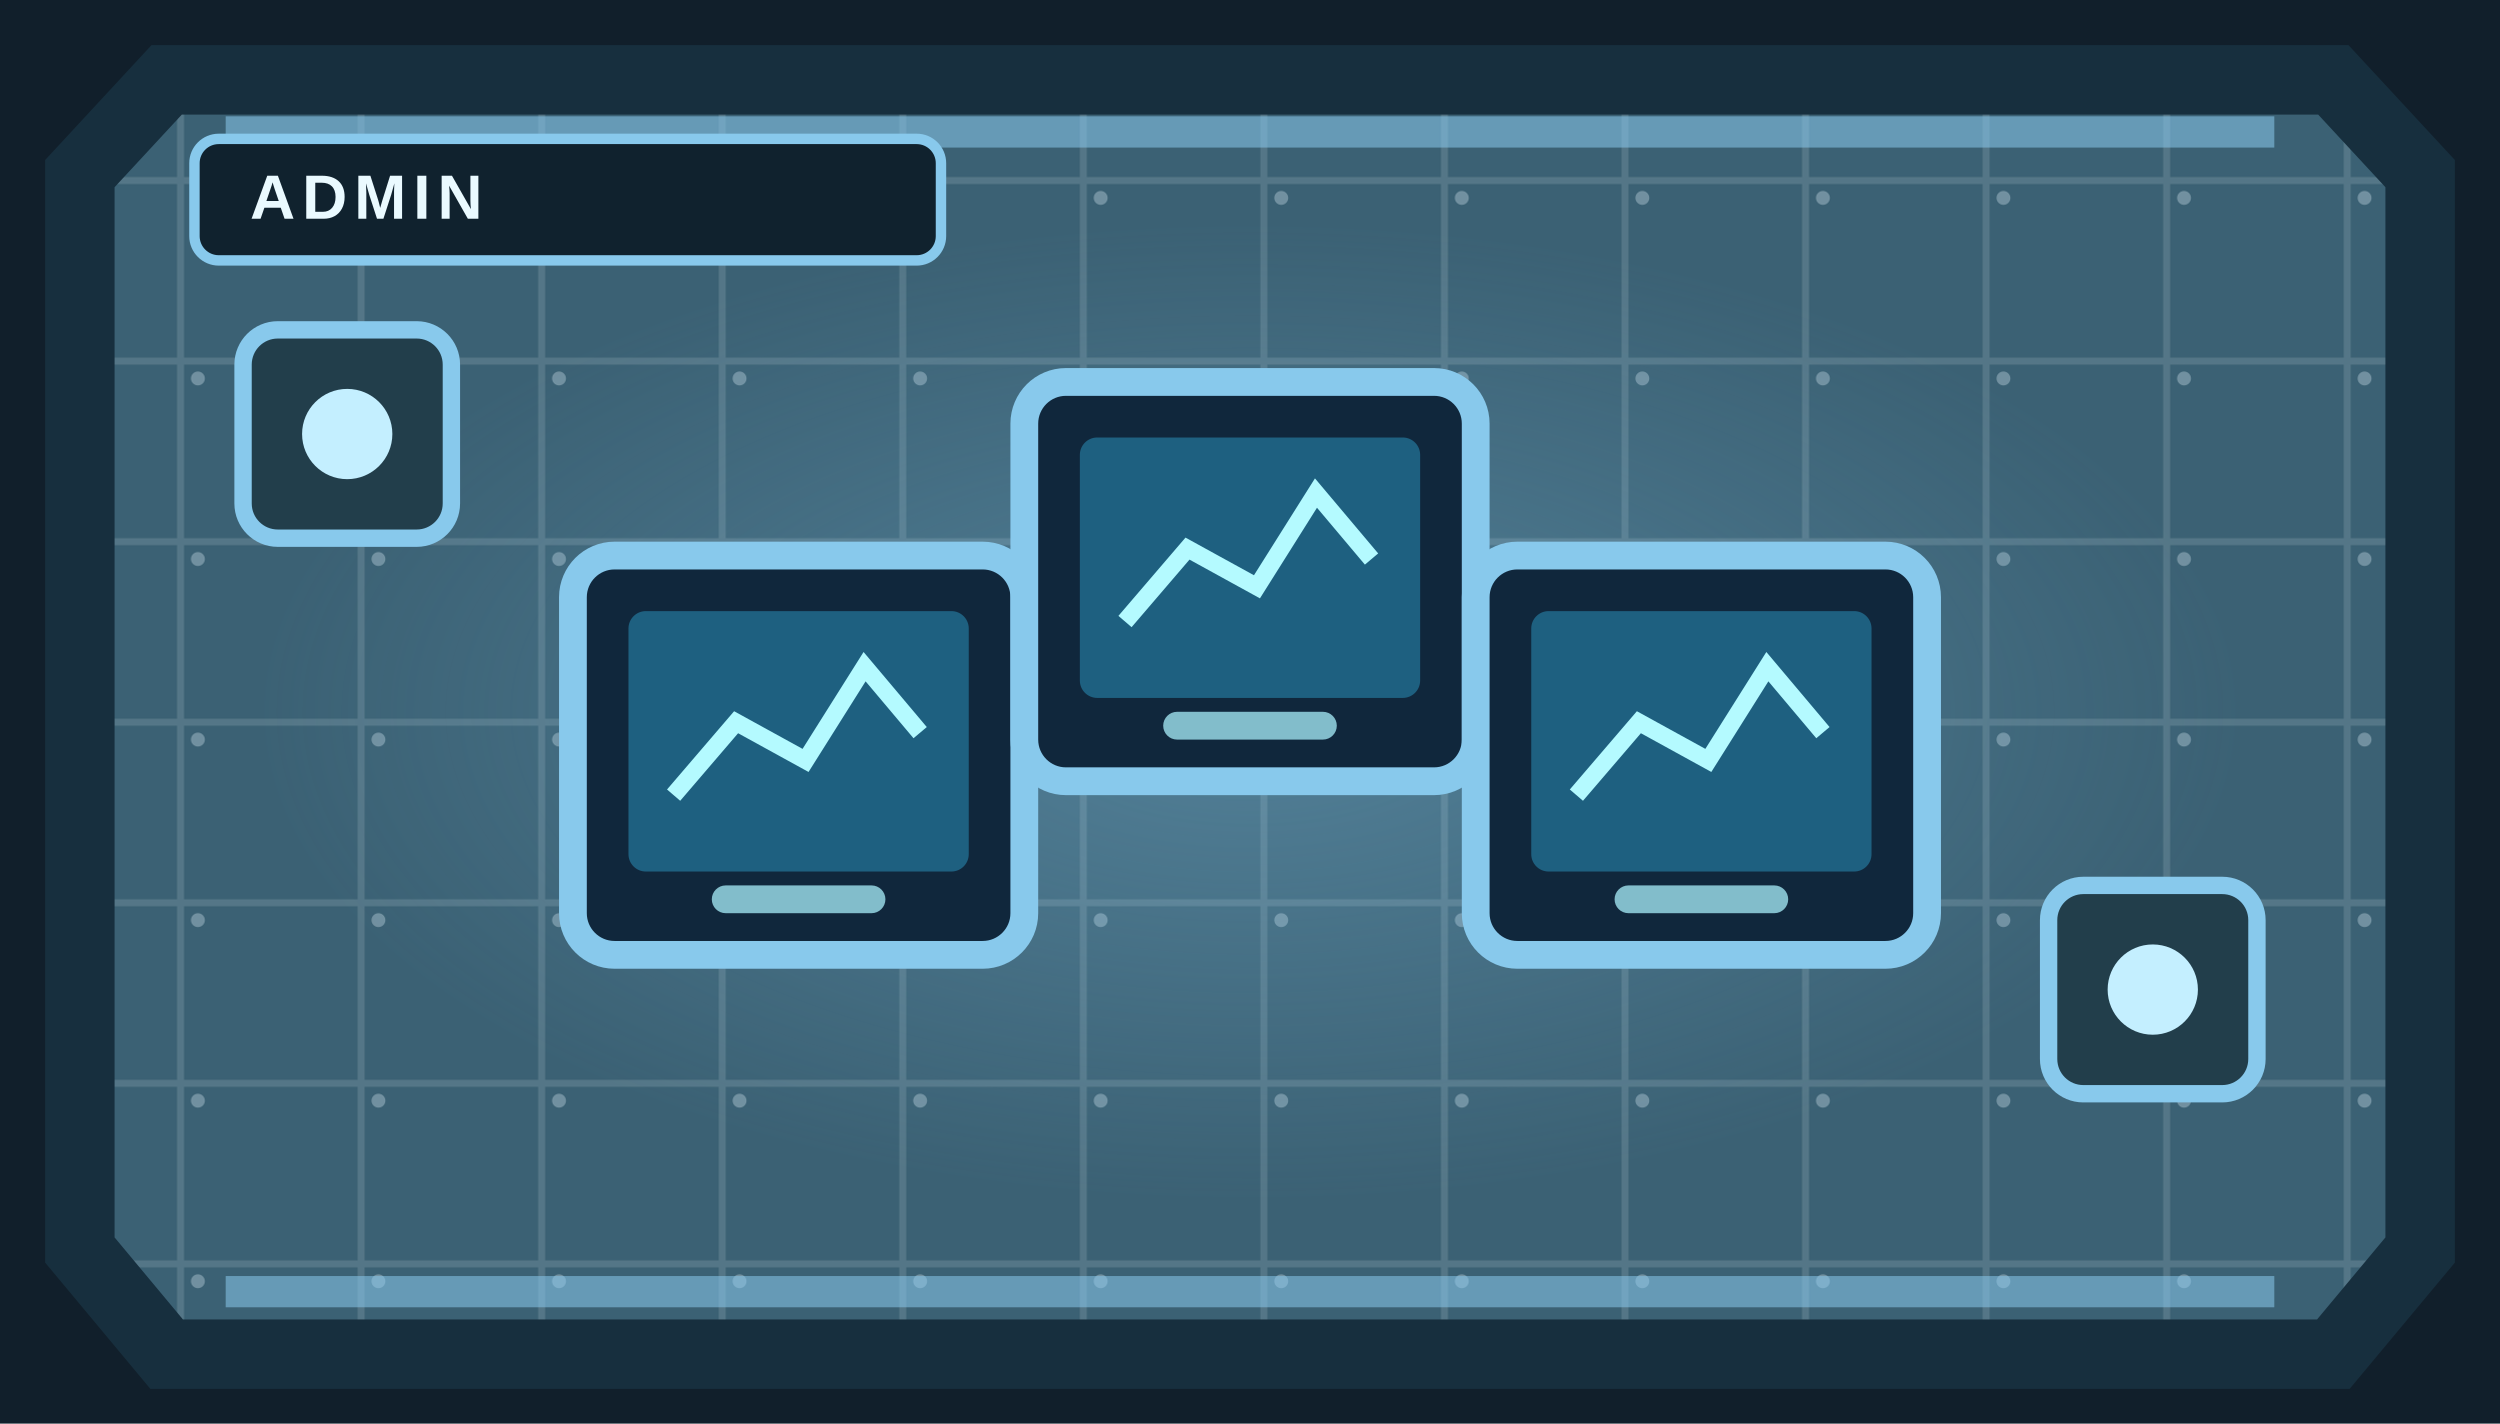
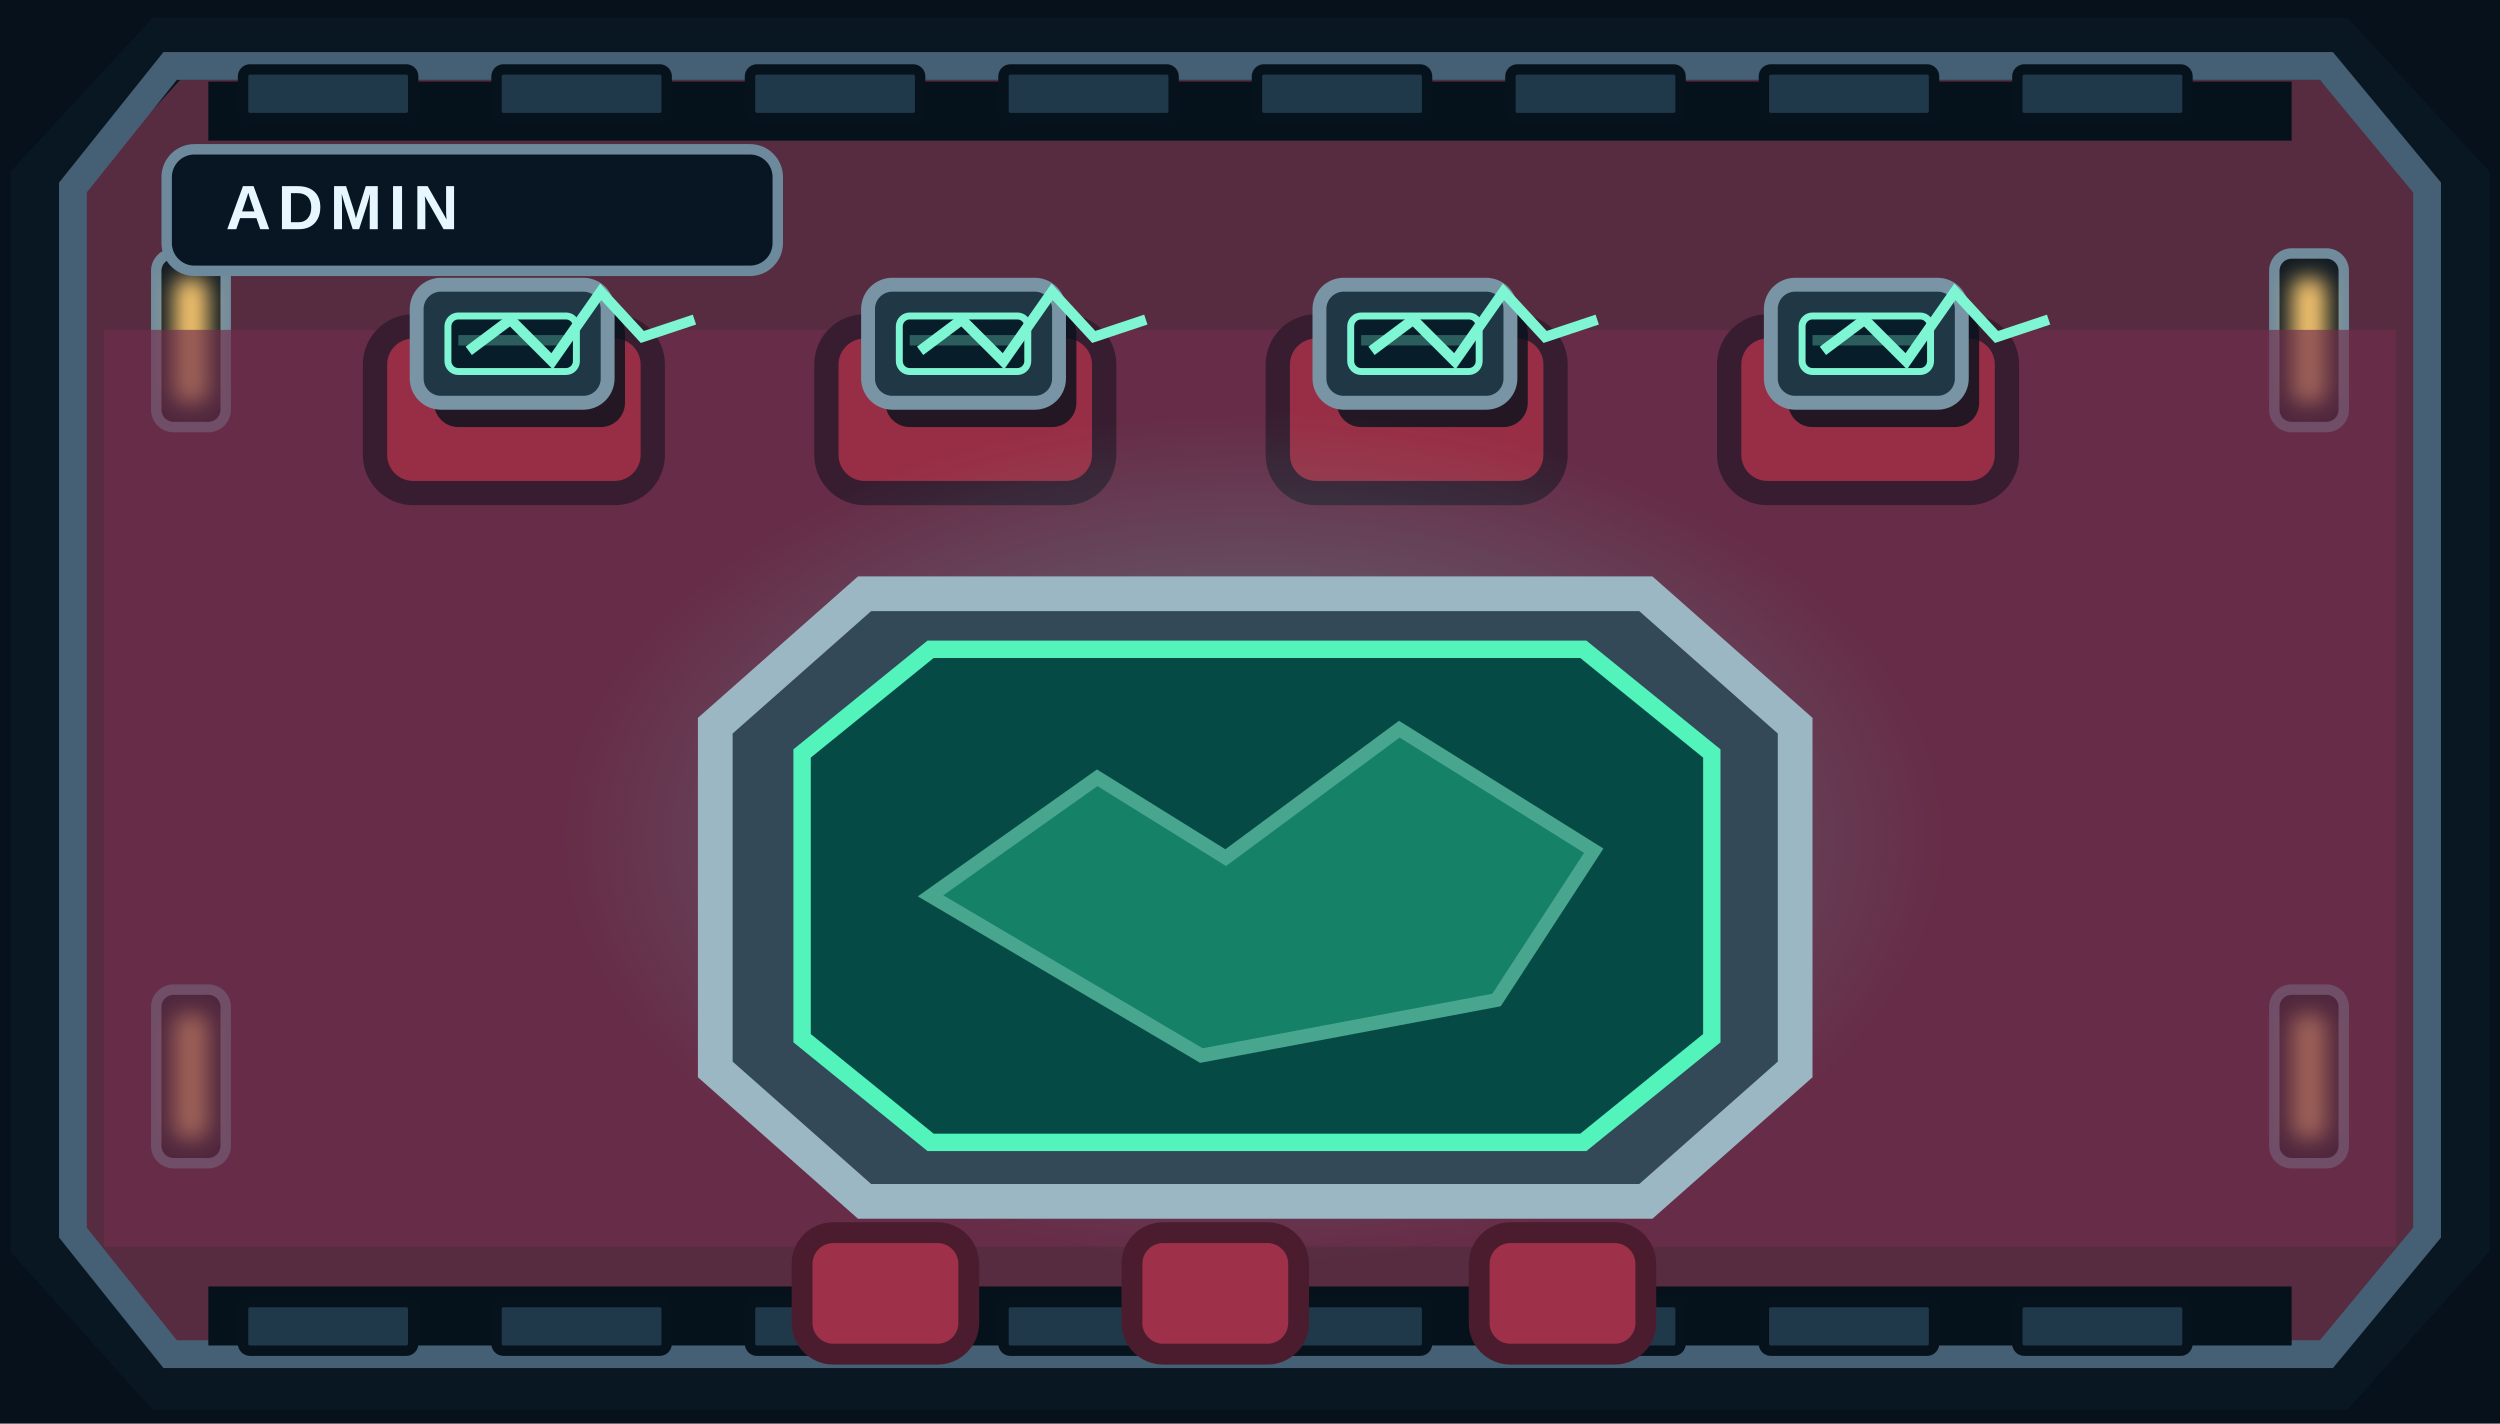
<svg xmlns="http://www.w3.org/2000/svg" width="720" height="410" viewBox="0 0 720 410">
  <defs>
-     <pattern id="floor" width="52" height="52" patternUnits="userSpaceOnUse">
-       <rect width="52" height="52" fill="#3b6174" />
-       <path d="M0 0H52V52H0Z" stroke="#d4e5e9" stroke-opacity=".16" stroke-width="2" fill="none" />
-       <circle cx="5" cy="5" r="2" fill="#d6e9f0" opacity=".35" />
+     <pattern id="tiles" width="44" height="44" patternUnits="userSpaceOnUse">
+       <rect width="44" height="44" fill="#24323e" />
+       <path d="M0 0H44V44H0Z" stroke="#8da6b3" stroke-opacity=".18" fill="none" />
+       <path d="M0 44L44 0" stroke="#07131d" opacity=".12" />
    </pattern>
-     <radialGradient id="glow">
-       <stop stop-color="#88c9ec" stop-opacity=".3" />
-       <stop offset="1" stop-color="#88c9ec" stop-opacity="0" />
+     <pattern id="medtiles" width="46" height="46" patternUnits="userSpaceOnUse">
+       <rect width="46" height="46" fill="#91b8c6" />
+       <path d="M0 0H46V46H0Z" stroke="#d9f3f5" stroke-opacity=".45" fill="none" />
+     </pattern>
+     <filter id="bloom" x="-100%" y="-100%" width="300%" height="300%">
+       <feGaussianBlur stdDeviation="3" />
+     </filter>
+     <radialGradient id="purple">
+       <stop stop-color="#b954ff" stop-opacity=".6" />
+       <stop offset="1" stop-color="#b954ff" stop-opacity="0" />
+     </radialGradient>
+     <radialGradient id="teal">
+       <stop stop-color="#5bffe6" stop-opacity=".38" />
+       <stop offset="1" stop-color="#5bffe6" stop-opacity="0" />
    </radialGradient>
  </defs>
-   <rect width="720" height="410" fill="#111f2b" />
-   <path d="M48 23H672L697 50V360L672 390H48L23 360V50Z" fill="url(#floor)" stroke="#172f3e" stroke-width="20" />
-   <path d="M65 38H655M65 372H655" stroke="#88c9ec" stroke-opacity=".55" stroke-width="9" />
-   <rect x="75" y="65" width="570" height="280" rx="60" fill="url(#glow)" />
-   <g transform="translate(360 205)">
-     <g transform="translate(-130 20)">
-       <rect x="-65" y="-65" width="130" height="115" rx="12" fill="#10273c" stroke="#88c9ec" stroke-width="8" />
-       <rect x="-49" y="-49" width="98" height="75" rx="5" fill="#1e6080" />
-       <path d="M-36 4L-18-17L2-6L19-33L35-14" fill="none" stroke="#b4faff" stroke-width="5" />
-       <rect x="-25" y="30" width="50" height="8" rx="4" fill="#82bdcb" />
-     </g>
-     <g transform="translate(0 -30)">
-       <rect x="-65" y="-65" width="130" height="115" rx="12" fill="#10273c" stroke="#88c9ec" stroke-width="8" />
-       <rect x="-49" y="-49" width="98" height="75" rx="5" fill="#1e6080" />
-       <path d="M-36 4L-18-17L2-6L19-33L35-14" fill="none" stroke="#b4faff" stroke-width="5" />
-       <rect x="-25" y="30" width="50" height="8" rx="4" fill="#82bdcb" />
-     </g>
-     <g transform="translate(130 20)">
-       <rect x="-65" y="-65" width="130" height="115" rx="12" fill="#10273c" stroke="#88c9ec" stroke-width="8" />
-       <rect x="-49" y="-49" width="98" height="75" rx="5" fill="#1e6080" />
-       <path d="M-36 4L-18-17L2-6L19-33L35-14" fill="none" stroke="#b4faff" stroke-width="5" />
-       <rect x="-25" y="30" width="50" height="8" rx="4" fill="#82bdcb" />
-     </g>
+   <rect width="720" height="410" fill="#06111b" />
+   <path d="M48 14H672L708 53V357L672 397H48L12 357V53Z" fill="#572c40" stroke="#091722" stroke-width="18" />
+   <path d="M49 19H670L699 54V355L670 390H49L21 355V54Z" fill="none" stroke="#456074" stroke-width="8" />
+   <path d="M60 32H660M60 379H660" stroke="#06121b" stroke-width="17" />
+   <g fill="#20394a" stroke="#07131c" stroke-width="3">
+     <rect x="70" y="20" width="49" height="14" rx="2" />
+     <rect x="70" y="375" width="49" height="14" rx="2" />
+     <rect x="143" y="20" width="49" height="14" rx="2" />
+     <rect x="143" y="375" width="49" height="14" rx="2" />
+     <rect x="216" y="20" width="49" height="14" rx="2" />
+     <rect x="216" y="375" width="49" height="14" rx="2" />
+     <rect x="289" y="20" width="49" height="14" rx="2" />
+     <rect x="289" y="375" width="49" height="14" rx="2" />
+     <rect x="362" y="20" width="49" height="14" rx="2" />
+     <rect x="362" y="375" width="49" height="14" rx="2" />
+     <rect x="435" y="20" width="49" height="14" rx="2" />
+     <rect x="435" y="375" width="49" height="14" rx="2" />
+     <rect x="508" y="20" width="49" height="14" rx="2" />
+     <rect x="508" y="375" width="49" height="14" rx="2" />
+     <rect x="581" y="20" width="49" height="14" rx="2" />
+     <rect x="581" y="375" width="49" height="14" rx="2" />
  </g>
-   <g fill="#223e4b" stroke="#88c9ec" stroke-width="5">
-     <rect x="70" y="95" width="60" height="60" rx="10" />
-     <rect x="590" y="255" width="60" height="60" rx="10" />
-   </g>
-   <g fill="#c4efff">
-     <circle cx="100" cy="125" r="13" />
-     <circle cx="620" cy="285" r="13" />
-   </g>
-   <rect x="56" y="40" width="215" height="35" rx="7" fill="#10222e" stroke="#88c9ec" stroke-width="3" />
-   <text x="72" y="63" fill="#eafaff" font-family="Arial" font-size="18" font-weight="bold" letter-spacing="2">ADMIN</text>
+   <rect x="45" y="73" width="20" height="50" rx="5" fill="#111b23" stroke="#708b9c" stroke-width="3" />
+   <rect x="50" y="80" width="10" height="36" rx="3" fill="#f6c56e" filter="url(#bloom)" />
+   <rect x="45" y="285" width="20" height="50" rx="5" fill="#111b23" stroke="#708b9c" stroke-width="3" />
+   <rect x="50" y="292" width="10" height="36" rx="3" fill="#f6c56e" filter="url(#bloom)" />
+   <rect x="655" y="73" width="20" height="50" rx="5" fill="#111b23" stroke="#708b9c" stroke-width="3" />
+   <rect x="660" y="80" width="10" height="36" rx="3" fill="#f6c56e" filter="url(#bloom)" />
+   <rect x="655" y="285" width="20" height="50" rx="5" fill="#111b23" stroke="#708b9c" stroke-width="3" />
+   <rect x="660" y="292" width="10" height="36" rx="3" fill="#f6c56e" filter="url(#bloom)" />
+   <path d="M30 95H690V359H30Z" fill="#702d4b" opacity=".65" />
+   <rect x="108" y="94" width="80" height="48" rx="11" fill="#982e45" stroke="#381d30" stroke-width="7" />
+   <rect x="125" y="89" width="55" height="34" rx="7" fill="#07121c" opacity=".8" />
+   <rect x="120" y="82" width="55" height="34" rx="7" fill="#203746" stroke="#7894a5" stroke-width="4" />
+   <path d="M130 92h35" stroke="#a8c7d4" opacity=".5" stroke-width="3" />
+   <rect x="129" y="91" width="37" height="16" rx="3" fill="#071d2a" stroke="#7ef6d4" stroke-width="2" />
+   <path d="M135 101.04l12 -9 12 12 14 -20 12 13 15 -5" stroke="#7ef6d4" stroke-width="3" fill="none" />
+   <path d="M132 98h31" stroke="#7ef6d4" opacity=".3" stroke-width="3" />
+   <rect x="238" y="94" width="80" height="48" rx="11" fill="#982e45" stroke="#381d30" stroke-width="7" />
+   <rect x="255" y="89" width="55" height="34" rx="7" fill="#07121c" opacity=".8" />
+   <rect x="250" y="82" width="55" height="34" rx="7" fill="#203746" stroke="#7894a5" stroke-width="4" />
+   <path d="M260 92h35" stroke="#a8c7d4" opacity=".5" stroke-width="3" />
+   <rect x="259" y="91" width="37" height="16" rx="3" fill="#071d2a" stroke="#7ef6d4" stroke-width="2" />
+   <path d="M265 101.04l12 -9 12 12 14 -20 12 13 15 -5" stroke="#7ef6d4" stroke-width="3" fill="none" />
+   <path d="M262 98h31" stroke="#7ef6d4" opacity=".3" stroke-width="3" />
+   <rect x="368" y="94" width="80" height="48" rx="11" fill="#982e45" stroke="#381d30" stroke-width="7" />
+   <rect x="385" y="89" width="55" height="34" rx="7" fill="#07121c" opacity=".8" />
+   <rect x="380" y="82" width="55" height="34" rx="7" fill="#203746" stroke="#7894a5" stroke-width="4" />
+   <path d="M390 92h35" stroke="#a8c7d4" opacity=".5" stroke-width="3" />
+   <rect x="389" y="91" width="37" height="16" rx="3" fill="#071d2a" stroke="#7ef6d4" stroke-width="2" />
+   <path d="M395 101.04l12 -9 12 12 14 -20 12 13 15 -5" stroke="#7ef6d4" stroke-width="3" fill="none" />
+   <path d="M392 98h31" stroke="#7ef6d4" opacity=".3" stroke-width="3" />
+   <rect x="498" y="94" width="80" height="48" rx="11" fill="#982e45" stroke="#381d30" stroke-width="7" />
+   <rect x="515" y="89" width="55" height="34" rx="7" fill="#07121c" opacity=".8" />
+   <rect x="510" y="82" width="55" height="34" rx="7" fill="#203746" stroke="#7894a5" stroke-width="4" />
+   <path d="M520 92h35" stroke="#a8c7d4" opacity=".5" stroke-width="3" />
+   <rect x="519" y="91" width="37" height="16" rx="3" fill="#071d2a" stroke="#7ef6d4" stroke-width="2" />
+   <path d="M525 101.04l12 -9 12 12 14 -20 12 13 15 -5" stroke="#7ef6d4" stroke-width="3" fill="none" />
+   <path d="M522 98h31" stroke="#7ef6d4" opacity=".3" stroke-width="3" />
+   <ellipse cx="361" cy="241" rx="201" ry="122" fill="url(#teal)" />
+   <path d="M249 171h225l43 38v99l-43 38H249l-43-38v-99z" fill="#344958" stroke="#9cb7c4" stroke-width="10" />
+   <path d="M268 187h188l37 30v82l-37 30H268l-37-30v-82z" fill="#064a46" stroke="#52f4bc" stroke-width="5" />
+   <path d="M268 258l48-34 37 23 50-37 56 35-28 43-85 16z" fill="#23b887" opacity=".5" stroke="#8affd5" stroke-width="4" />
+   <rect x="231" y="355" width="48" height="35" rx="9" fill="#9e3049" stroke="#4b1c2e" stroke-width="6" />
+   <rect x="326" y="355" width="48" height="35" rx="9" fill="#9e3049" stroke="#4b1c2e" stroke-width="6" />
+   <rect x="426" y="355" width="48" height="35" rx="9" fill="#9e3049" stroke="#4b1c2e" stroke-width="6" />
+   <rect x="48" y="43" width="176" height="35" rx="8" fill="#081624" stroke="#6d8a9d" stroke-width="3" />
+   <text x="65" y="66" font-family="Arial" font-size="18" font-weight="bold" fill="#e6f7ff" letter-spacing="2">ADMIN</text>
</svg>
